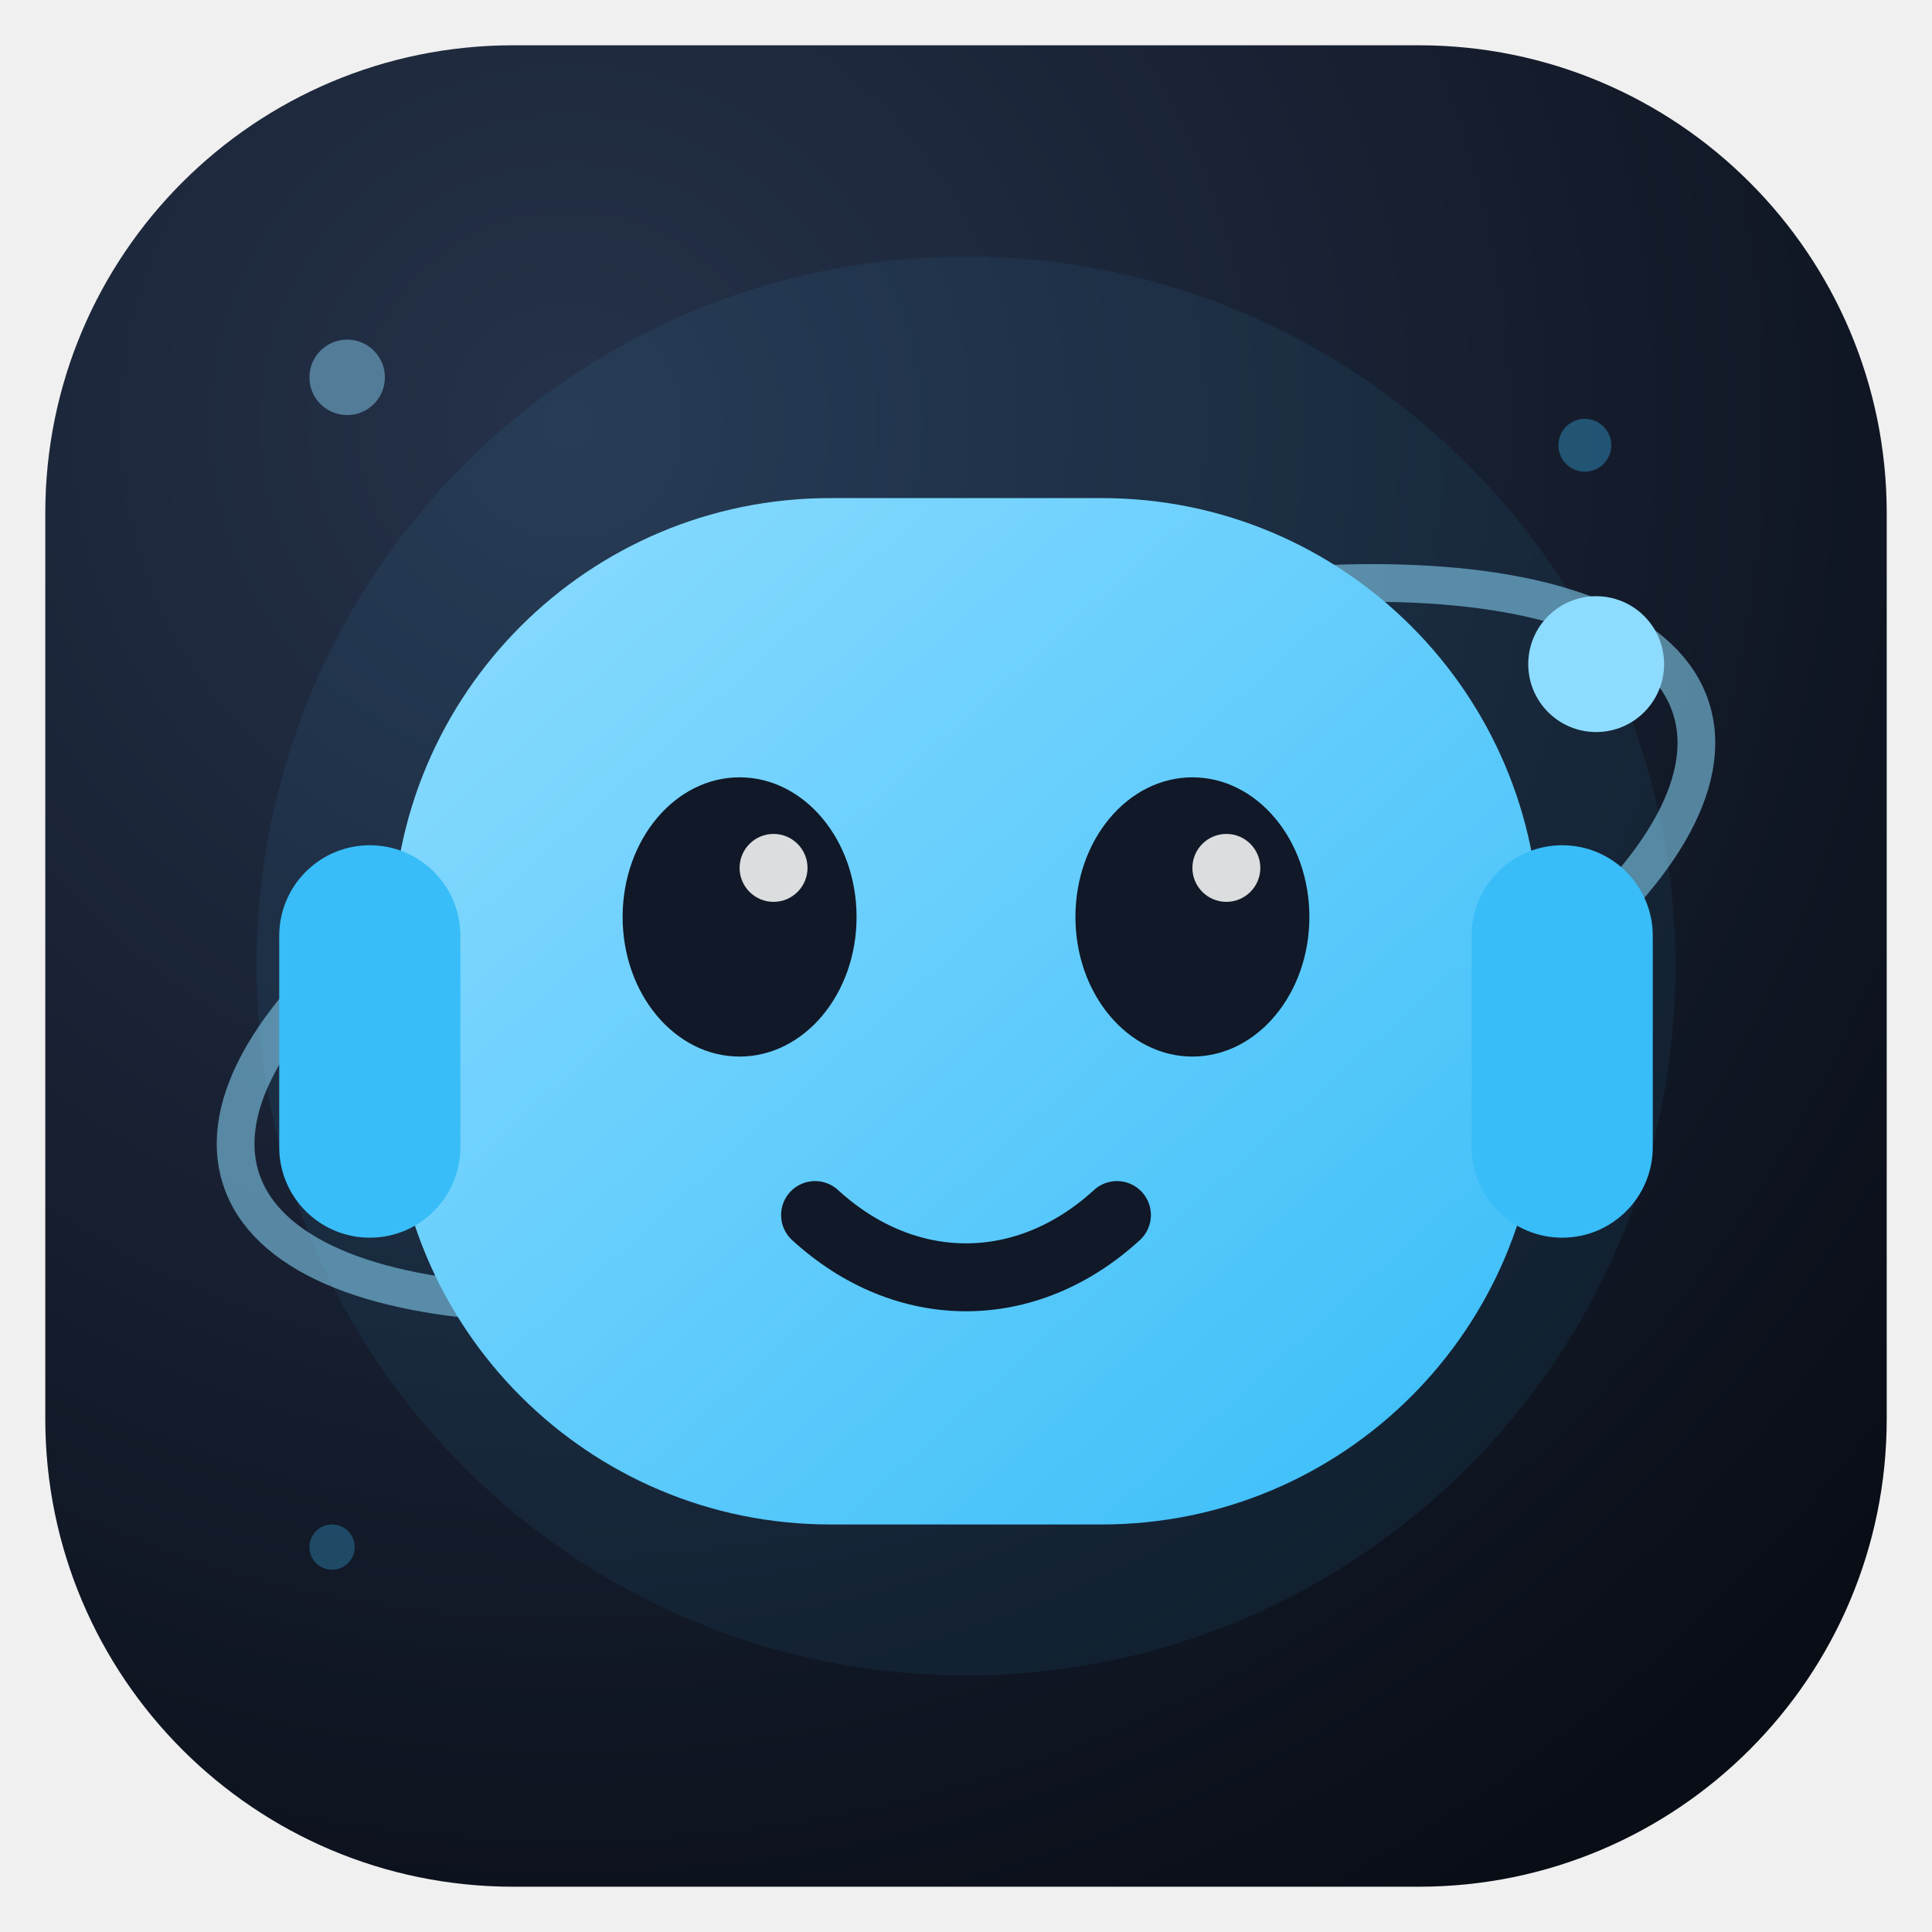
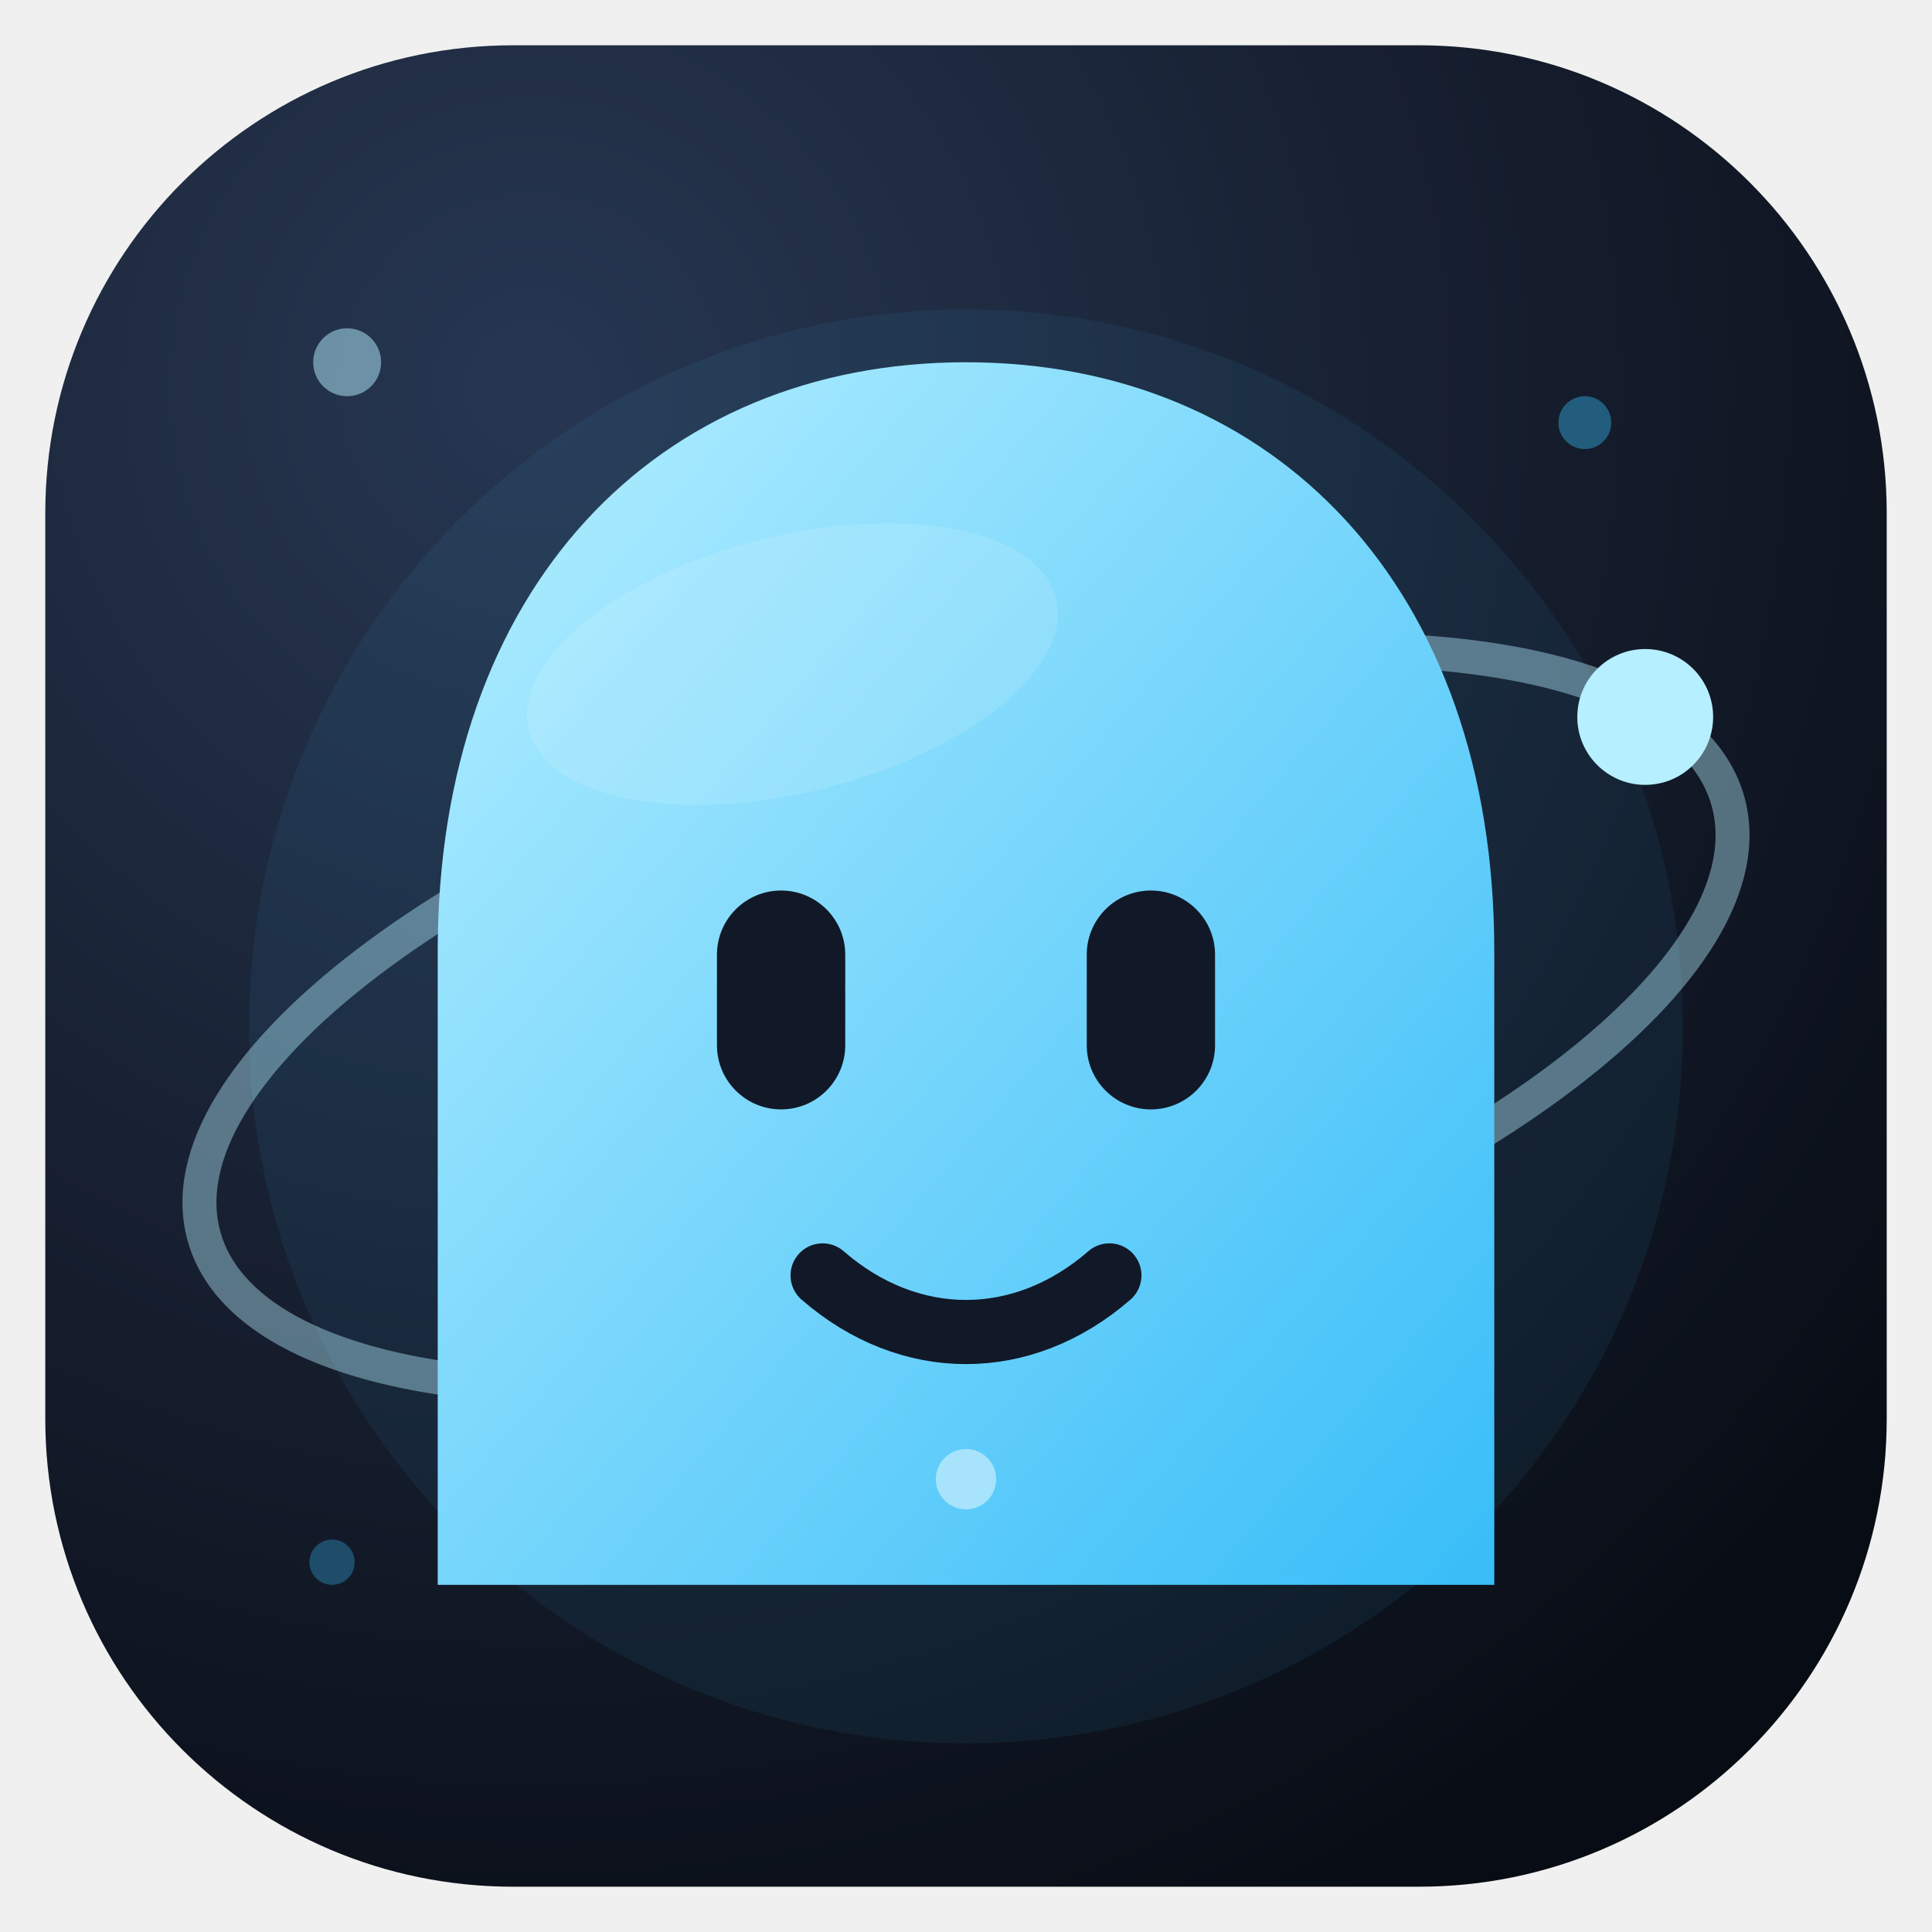
<svg xmlns="http://www.w3.org/2000/svg" viewBox="0 0 512 512">
  <defs>
-     <radialGradient id="bg" cx="28%" cy="20%" r="95%">
-       <stop offset="0" stop-color="#25324a" />
+     <radialGradient id="bg" cx="26%" cy="18%" r="96%">
+       <stop offset="0" stop-color="#273752" />
      <stop offset="0.58" stop-color="#151d2d" />
-       <stop offset="1" stop-color="#090d16" />
+       <stop offset="1" stop-color="#080c14" />
    </radialGradient>
    <linearGradient id="body" x1="0" y1="0" x2="1" y2="1">
-       <stop offset="0" stop-color="#8ddcff" />
+       <stop offset="0" stop-color="#b6efff" />
      <stop offset="1" stop-color="#38bdf8" />
    </linearGradient>
  </defs>
  <rect x="12" y="12" width="488" height="488" rx="124" fill="url(#bg)" />
-   <circle cx="256" cy="256" r="188" fill="#38bdf8" opacity="0.07" />
-   <circle cx="92" cy="100" r="10" fill="#8ddcff" opacity="0.45" />
-   <circle cx="420" cy="118" r="7" fill="#38bdf8" opacity="0.35" />
-   <circle cx="88" cy="410" r="6" fill="#38bdf8" opacity="0.3" />
-   <ellipse cx="256" cy="250" rx="202" ry="76" fill="none" stroke="#8ddcff" stroke-width="10" opacity="0.55" transform="rotate(-18 256 250)" />
-   <circle cx="423" cy="176" r="18" fill="#8ddcff" />
-   <g>
-     <rect x="104" y="132" width="304" height="272" rx="116" fill="url(#body)" />
-     <rect x="74" y="224" width="48" height="104" rx="24" fill="#38bdf8" />
-     <rect x="390" y="224" width="48" height="104" rx="24" fill="#38bdf8" />
-     <ellipse cx="196" cy="243" rx="31" ry="37" fill="#111827" />
-     <ellipse cx="316" cy="243" rx="31" ry="37" fill="#111827" />
-     <circle cx="205" cy="230" r="9" fill="#ffffff" opacity="0.85" />
-     <circle cx="325" cy="230" r="9" fill="#ffffff" opacity="0.85" />
-     <path d="M216 322c24 22 56 22 80 0" fill="none" stroke="#111827" stroke-width="18" stroke-linecap="round" />
-   </g>
+   <circle cx="256" cy="272" r="190" fill="#38bdf8" opacity="0.07" />
+   <circle cx="92" cy="96" r="9" fill="#b6efff" opacity="0.5" />
+   <circle cx="420" cy="112" r="7" fill="#38bdf8" opacity="0.4" />
+   <circle cx="88" cy="414" r="6" fill="#38bdf8" opacity="0.32" />
+   <ellipse cx="256" cy="270" rx="210" ry="82" fill="none" stroke="#b6efff" stroke-width="9" opacity="0.42" transform="rotate(-16 256 270)" />
+   <circle cx="436" cy="190" r="18" fill="#b6efff" />
+   <path d="M116 420V252c0-96 58-156 140-156s140 60 140 156v168Z" fill="url(#body)" />
+   <ellipse cx="210" cy="176" rx="72" ry="34" fill="#ffffff" opacity="0.12" transform="rotate(-14 210 176)" />
+   <rect x="190" y="236" width="34" height="58" rx="17" fill="#111827" />
+   <rect x="288" y="236" width="34" height="58" rx="17" fill="#111827" />
+   <path d="M218 338c23 20 53 20 76 0" fill="none" stroke="#111827" stroke-width="17" stroke-linecap="round" />
+   <circle cx="256" cy="392" r="8" fill="#ffffff" opacity="0.46" />
</svg>
